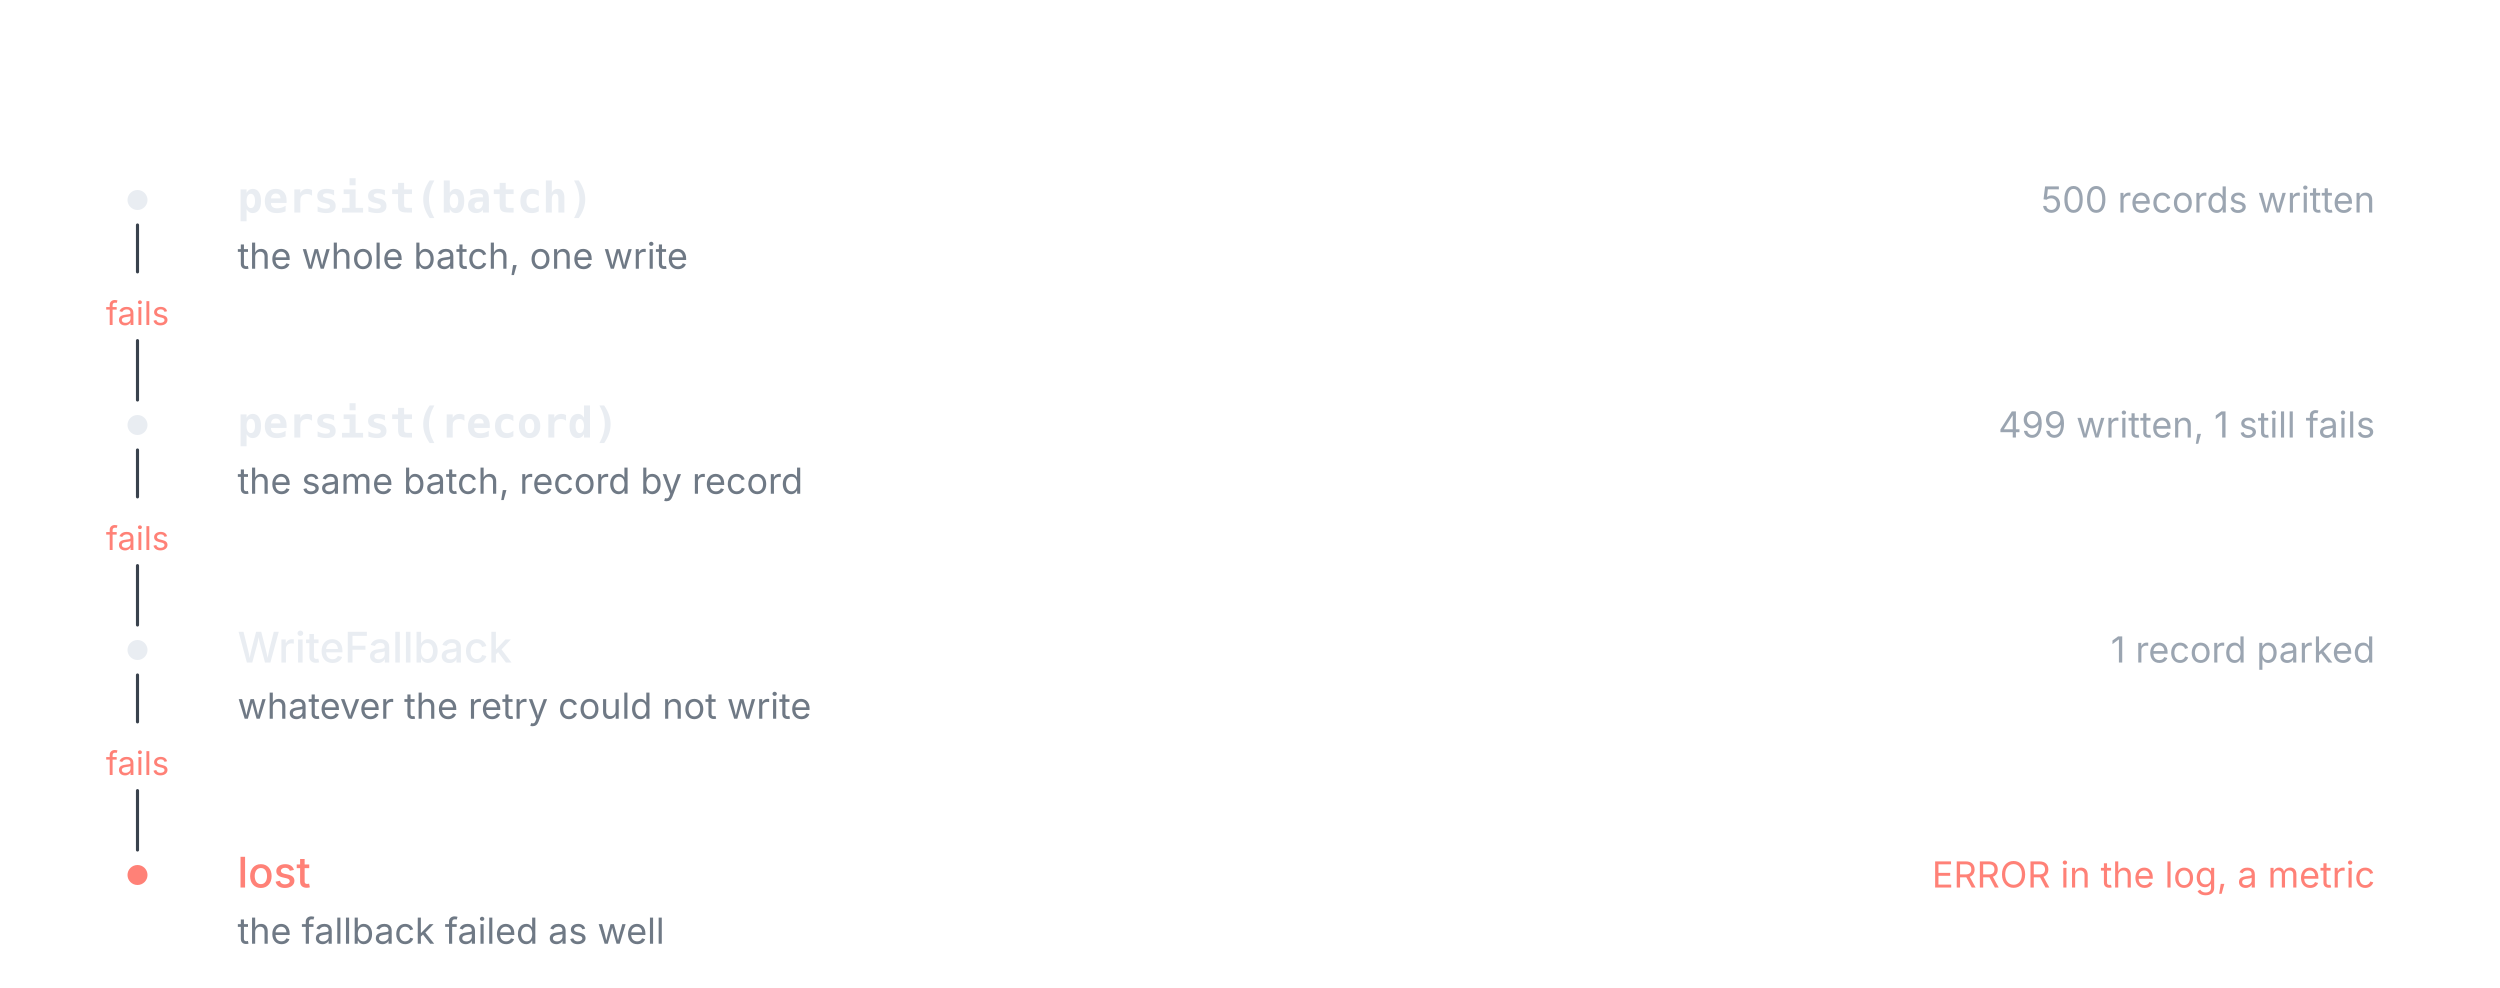
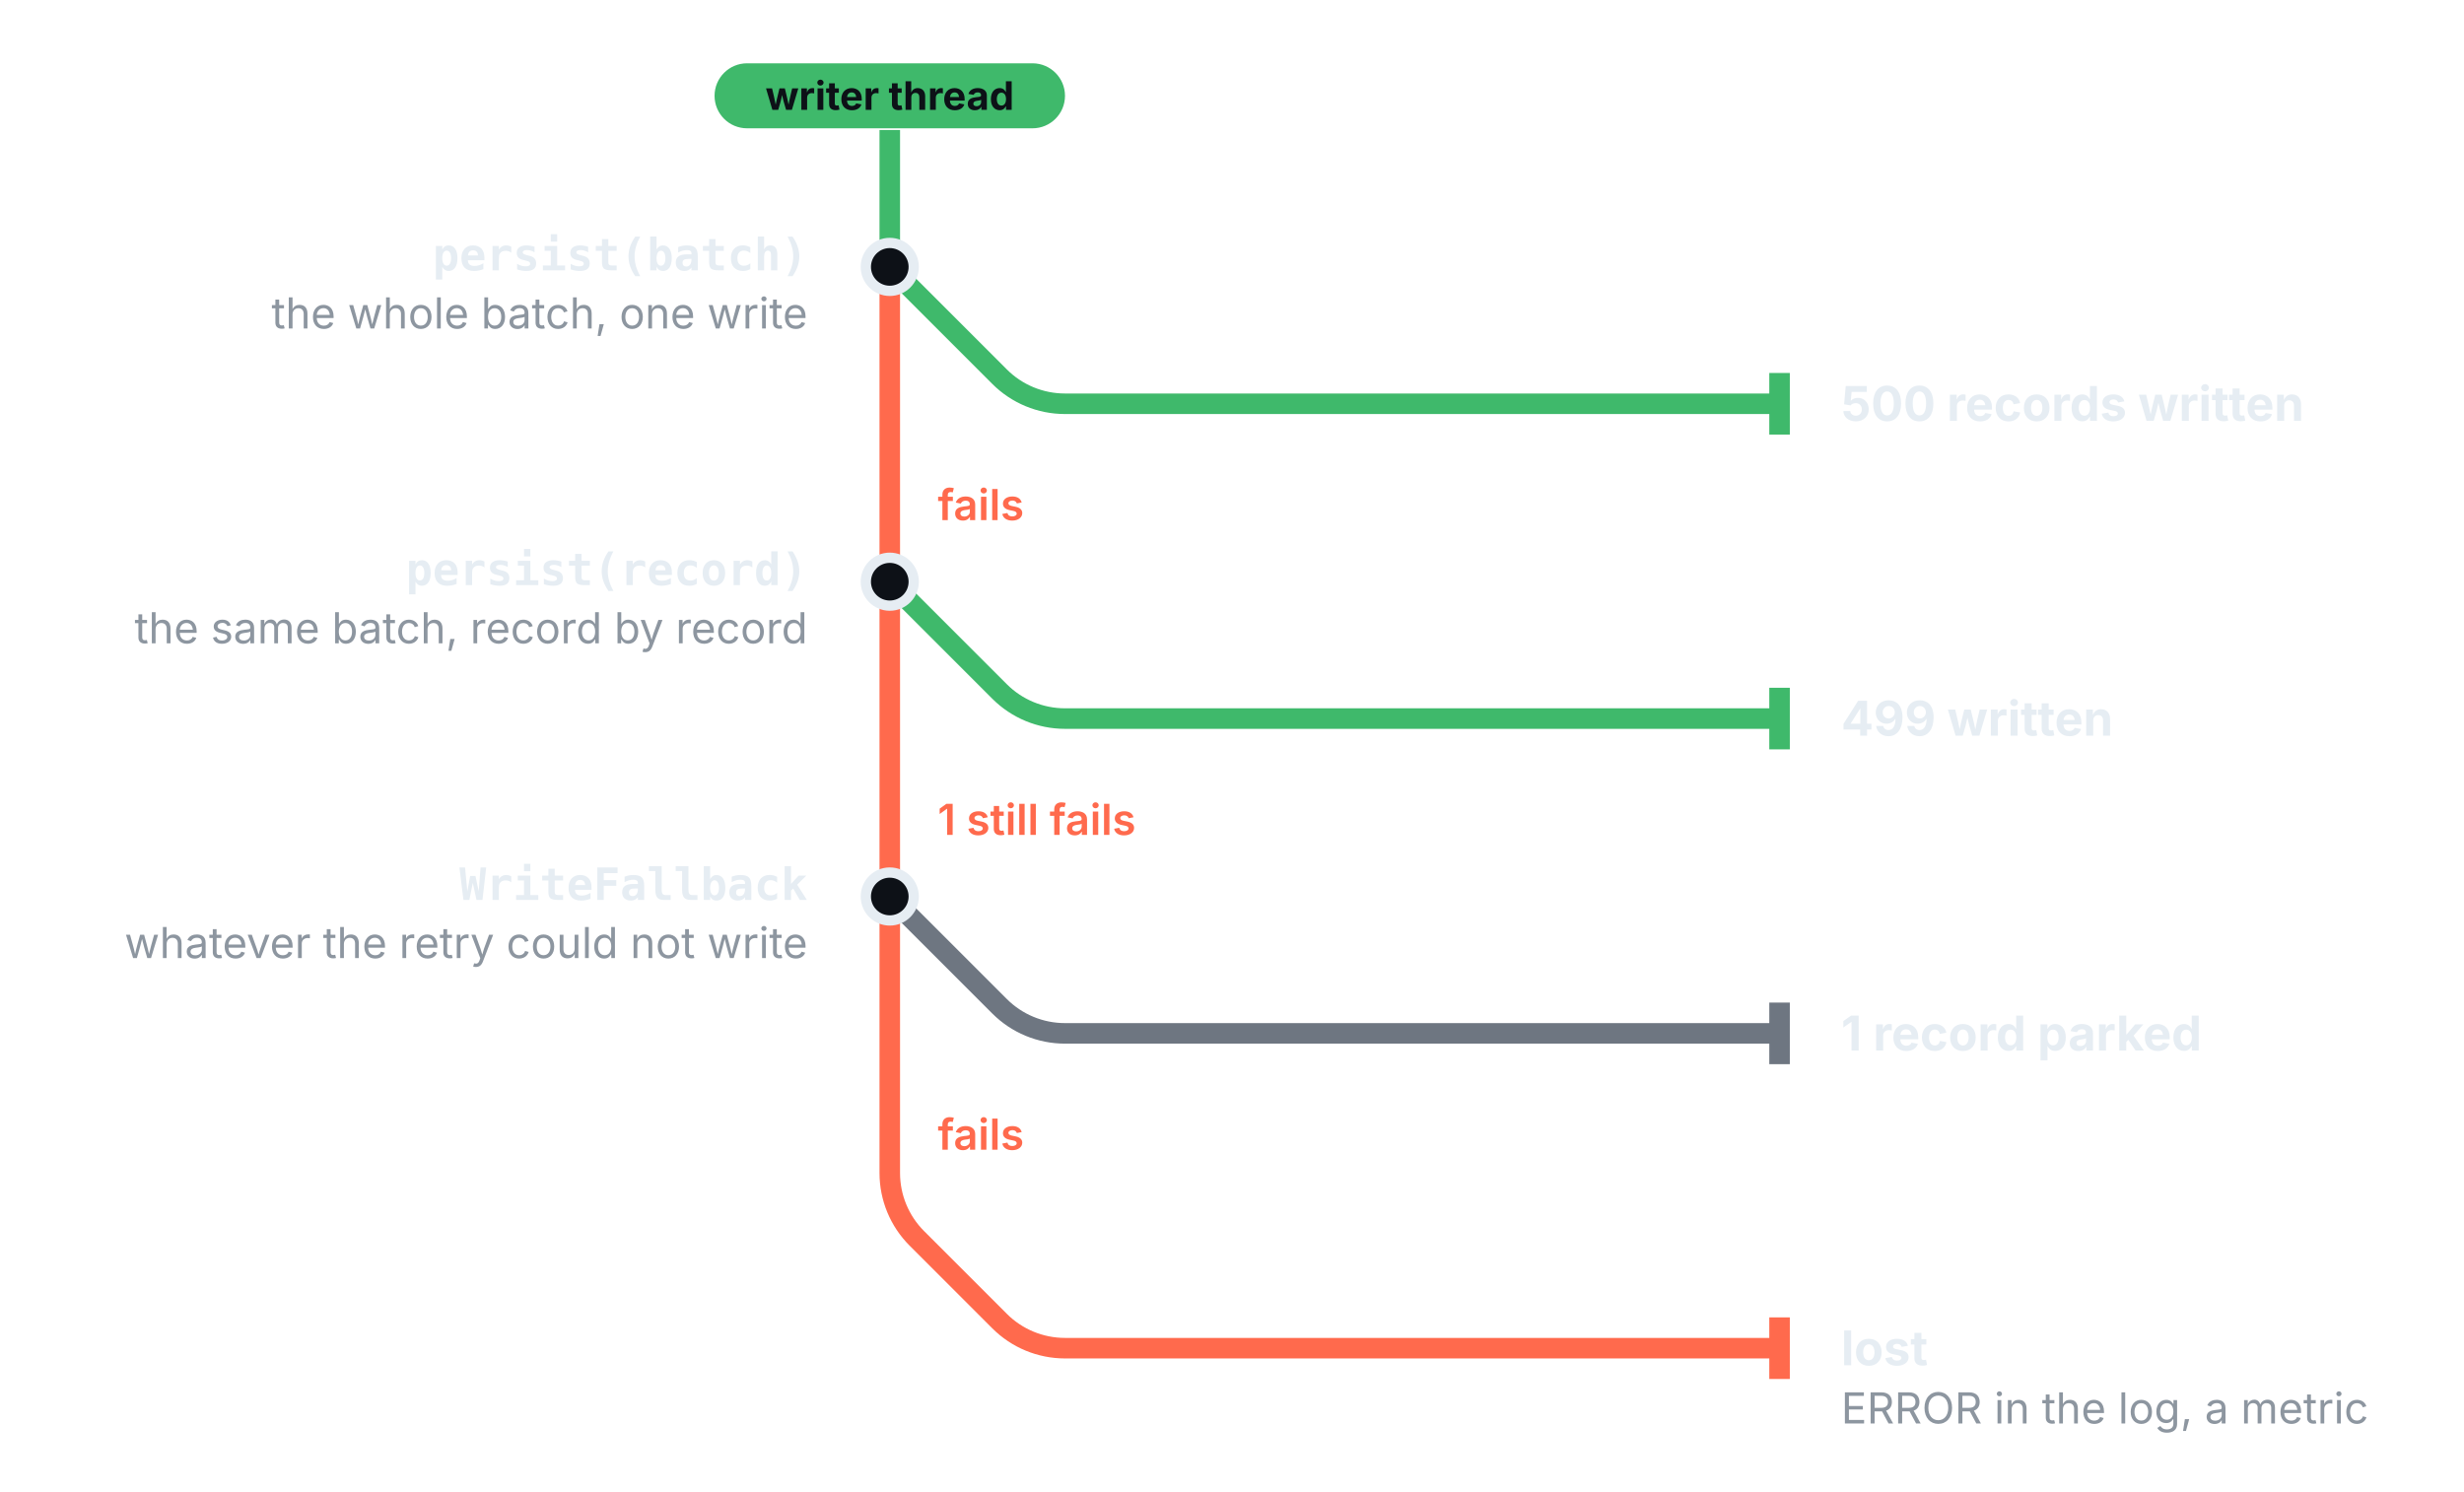
- <svg xmlns="http://www.w3.org/2000/svg" viewBox="0 0 800 316" width="800" height="316" role="img">
-   <defs>
-     <marker id="tip-ink" markerWidth="9" markerHeight="9" refX="7.2" refY="4.5" orient="auto">
-       <path d="M0.8,1.2 L7.4,4.5 L0.8,7.8" fill="none" stroke="#E9EDF2" stroke-width="1.2" stroke-linecap="round" stroke-linejoin="round" />
-     </marker>
-     <marker id="tip-soft" markerWidth="9" markerHeight="9" refX="7.2" refY="4.5" orient="auto">
-       <path d="M0.8,1.2 L7.4,4.5 L0.8,7.8" fill="none" stroke="#9BA5B1" stroke-width="1.2" stroke-linecap="round" stroke-linejoin="round" />
-     </marker>
-     <marker id="tip-mute" markerWidth="9" markerHeight="9" refX="7.2" refY="4.5" orient="auto">
-       <path d="M0.8,1.2 L7.4,4.5 L0.8,7.8" fill="none" stroke="#6F7985" stroke-width="1.2" stroke-linecap="round" stroke-linejoin="round" />
-     </marker>
-     <marker id="tip-hair" markerWidth="9" markerHeight="9" refX="7.2" refY="4.5" orient="auto">
-       <path d="M0.8,1.2 L7.4,4.5 L0.8,7.8" fill="none" stroke="#39424D" stroke-width="1.2" stroke-linecap="round" stroke-linejoin="round" />
-     </marker>
-     <marker id="tip-bad" markerWidth="9" markerHeight="9" refX="7.2" refY="4.5" orient="auto">
-       <path d="M0.8,1.2 L7.4,4.5 L0.8,7.8" fill="none" stroke="#FF8177" stroke-width="1.2" stroke-linecap="round" stroke-linejoin="round" />
-     </marker>
-   </defs>
-   <path d="M44,72 L44,87.0" stroke="#39424D" stroke-width="1" fill="none" stroke-linecap="round" />
-   <path d="M44,109.0 L44,128" stroke="#39424D" stroke-width="1" fill="none" stroke-linecap="round" />
-   <text x="44" y="104.0" font-family="-apple-system, BlinkMacSystemFont, 'Segoe UI', Inter, Helvetica, Arial, sans-serif" font-size="10.5" font-weight="400" fill="#FF8177" text-anchor="middle">fails</text>
-   <path d="M44,144 L44,159.0" stroke="#39424D" stroke-width="1" fill="none" stroke-linecap="round" />
-   <path d="M44,181.0 L44,200" stroke="#39424D" stroke-width="1" fill="none" stroke-linecap="round" />
-   <text x="44" y="176.0" font-family="-apple-system, BlinkMacSystemFont, 'Segoe UI', Inter, Helvetica, Arial, sans-serif" font-size="10.5" font-weight="400" fill="#FF8177" text-anchor="middle">fails</text>
-   <path d="M44,216 L44,231.0" stroke="#39424D" stroke-width="1" fill="none" stroke-linecap="round" />
-   <path d="M44,253.0 L44,272" stroke="#39424D" stroke-width="1" fill="none" stroke-linecap="round" />
-   <text x="44" y="248.0" font-family="-apple-system, BlinkMacSystemFont, 'Segoe UI', Inter, Helvetica, Arial, sans-serif" font-size="10.5" font-weight="400" fill="#FF8177" text-anchor="middle">fails</text>
-   <circle cx="44" cy="64" r="3.2" fill="#E9EDF2" />
-   <text x="76" y="68" font-family="ui-monospace, SFMono-Regular, 'SF Mono', Menlo, Consolas, monospace" font-size="13.5" font-weight="550" fill="#E9EDF2" text-anchor="start">persist(batch)</text>
-   <text x="76" y="86" font-family="-apple-system, BlinkMacSystemFont, 'Segoe UI', Inter, Helvetica, Arial, sans-serif" font-size="11.5" font-weight="400" fill="#6F7985" text-anchor="start">the whole batch, one write</text>
-   <text x="760" y="68" font-family="-apple-system, BlinkMacSystemFont, 'Segoe UI', Inter, Helvetica, Arial, sans-serif" font-size="11.5" font-weight="400" fill="#9BA5B1" text-anchor="end">500 records written</text>
-   <circle cx="44" cy="136" r="3.2" fill="#E9EDF2" />
-   <text x="76" y="140" font-family="ui-monospace, SFMono-Regular, 'SF Mono', Menlo, Consolas, monospace" font-size="13.5" font-weight="550" fill="#E9EDF2" text-anchor="start">persist(record)</text>
-   <text x="76" y="158" font-family="-apple-system, BlinkMacSystemFont, 'Segoe UI', Inter, Helvetica, Arial, sans-serif" font-size="11.5" font-weight="400" fill="#6F7985" text-anchor="start">the same batch, record by record</text>
-   <text x="760" y="140" font-family="-apple-system, BlinkMacSystemFont, 'Segoe UI', Inter, Helvetica, Arial, sans-serif" font-size="11.5" font-weight="400" fill="#9BA5B1" text-anchor="end">499 written, 1 still fails</text>
-   <circle cx="44" cy="208" r="3.2" fill="#E9EDF2" />
-   <text x="76" y="212" font-family="-apple-system, BlinkMacSystemFont, 'Segoe UI', Inter, Helvetica, Arial, sans-serif" font-size="13.5" font-weight="550" fill="#E9EDF2" text-anchor="start">WriteFallback</text>
-   <text x="76" y="230" font-family="-apple-system, BlinkMacSystemFont, 'Segoe UI', Inter, Helvetica, Arial, sans-serif" font-size="11.5" font-weight="400" fill="#6F7985" text-anchor="start">whatever the retry could not write</text>
-   <text x="760" y="212" font-family="-apple-system, BlinkMacSystemFont, 'Segoe UI', Inter, Helvetica, Arial, sans-serif" font-size="11.5" font-weight="400" fill="#9BA5B1" text-anchor="end">1 record parked</text>
-   <circle cx="44" cy="280" r="3.2" fill="#FF8177" />
-   <text x="76" y="284" font-family="-apple-system, BlinkMacSystemFont, 'Segoe UI', Inter, Helvetica, Arial, sans-serif" font-size="13.5" font-weight="550" fill="#FF8177" text-anchor="start">lost</text>
-   <text x="76" y="302" font-family="-apple-system, BlinkMacSystemFont, 'Segoe UI', Inter, Helvetica, Arial, sans-serif" font-size="11.5" font-weight="400" fill="#6F7985" text-anchor="start">the fallback failed as well</text>
-   <text x="760" y="284" font-family="-apple-system, BlinkMacSystemFont, 'Segoe UI', Inter, Helvetica, Arial, sans-serif" font-size="11.5" font-weight="400" fill="#FF8177" text-anchor="end">ERROR in the log, a metric</text>
+ <svg xmlns="http://www.w3.org/2000/svg" viewBox="0 2 720 436" width="720" height="436" role="img">
+   <rect x="208.8" y="20.5" width="102.4" height="19" rx="9.5" fill="#3FB96B" />
+   <text x="260.0" y="34.1" font-family="-apple-system, BlinkMacSystemFont, 'Segoe UI', Inter, Helvetica, Arial, sans-serif" font-size="11.5" font-weight="700" fill="#0D1117" text-anchor="middle">writer thread</text>
+   <path d="M260.00,40.00 L260.00,80.00" stroke="#3FB96B" stroke-width="6" fill="none" stroke-linecap="butt" stroke-linejoin="round" />
+   <path d="M260.00,80.00 L260.00,344.82 A27.00,27.00 0 0 0 267.91,363.91 L292.09,388.09 A27.00,27.00 0 0 0 311.18,396.00 L520.00,396.00" stroke="#FF6A4D" stroke-width="6" fill="none" stroke-linecap="butt" stroke-linejoin="round" />
+   <path d="M260.00,80.00 L292.09,112.09 A27.00,27.00 0 0 0 311.18,120.00 L520.00,120.00" stroke="#3FB96B" stroke-width="6" fill="none" stroke-linecap="butt" stroke-linejoin="round" />
+   <rect x="517.0" y="111.0" width="6" height="18.0" fill="#3FB96B" />
+   <text x="538.0" y="125.0" font-family="-apple-system, BlinkMacSystemFont, 'Segoe UI', Inter, Helvetica, Arial, sans-serif" font-size="14" font-weight="650" fill="#E6EDF3" text-anchor="start">500 records written</text>
+   <path d="M260.00,172.00 L292.09,204.09 A27.00,27.00 0 0 0 311.18,212.00 L520.00,212.00" stroke="#3FB96B" stroke-width="6" fill="none" stroke-linecap="butt" stroke-linejoin="round" />
+   <rect x="517.0" y="203.0" width="6" height="18.0" fill="#3FB96B" />
+   <text x="538.0" y="217.0" font-family="-apple-system, BlinkMacSystemFont, 'Segoe UI', Inter, Helvetica, Arial, sans-serif" font-size="14" font-weight="650" fill="#E6EDF3" text-anchor="start">499 written</text>
+   <path d="M260.00,264.00 L292.09,296.09 A27.00,27.00 0 0 0 311.18,304.00 L520.00,304.00" stroke="#6E7681" stroke-width="6" fill="none" stroke-linecap="butt" stroke-linejoin="round" />
+   <rect x="517.0" y="295.0" width="6" height="18.0" fill="#6E7681" />
+   <text x="538.0" y="309.0" font-family="-apple-system, BlinkMacSystemFont, 'Segoe UI', Inter, Helvetica, Arial, sans-serif" font-size="14" font-weight="650" fill="#E6EDF3" text-anchor="start">1 record parked</text>
+   <rect x="517.0" y="387.0" width="6" height="18.0" fill="#FF6A4D" />
+   <text x="538.0" y="401.0" font-family="-apple-system, BlinkMacSystemFont, 'Segoe UI', Inter, Helvetica, Arial, sans-serif" font-size="14" font-weight="650" fill="#E6EDF3" text-anchor="start">lost</text>
+   <text x="538.0" y="418.0" font-family="-apple-system, BlinkMacSystemFont, 'Segoe UI', Inter, Helvetica, Arial, sans-serif" font-size="12.5" font-weight="400" fill="#8D96A0" text-anchor="start">ERROR in the log, a metric</text>
+   <text x="274.0" y="154.0" font-family="-apple-system, BlinkMacSystemFont, 'Segoe UI', Inter, Helvetica, Arial, sans-serif" font-size="12.5" font-weight="600" fill="#FF6A4D" text-anchor="start">fails</text>
+   <text x="274.0" y="246.0" font-family="-apple-system, BlinkMacSystemFont, 'Segoe UI', Inter, Helvetica, Arial, sans-serif" font-size="12.5" font-weight="600" fill="#FF6A4D" text-anchor="start">1 still fails</text>
+   <text x="274.0" y="338.0" font-family="-apple-system, BlinkMacSystemFont, 'Segoe UI', Inter, Helvetica, Arial, sans-serif" font-size="12.5" font-weight="600" fill="#FF6A4D" text-anchor="start">fails</text>
+   <rect x="253.00" y="73.00" width="14.00" height="14.00" rx="7.00" fill="#0D1117" stroke="#E6EDF3" stroke-width="3" />
+   <text x="236.0" y="81.0" font-family="ui-monospace, SFMono-Regular, 'SF Mono', Menlo, Consolas, monospace" font-size="13" font-weight="650" fill="#E6EDF3" text-anchor="end">persist(batch)</text>
+   <text x="236.0" y="98.0" font-family="-apple-system, BlinkMacSystemFont, 'Segoe UI', Inter, Helvetica, Arial, sans-serif" font-size="12.5" font-weight="400" fill="#8D96A0" text-anchor="end">the whole batch, one write</text>
+   <rect x="253.00" y="165.00" width="14.00" height="14.00" rx="7.00" fill="#0D1117" stroke="#E6EDF3" stroke-width="3" />
+   <text x="236.0" y="173.0" font-family="ui-monospace, SFMono-Regular, 'SF Mono', Menlo, Consolas, monospace" font-size="13" font-weight="650" fill="#E6EDF3" text-anchor="end">persist(record)</text>
+   <text x="236.0" y="190.0" font-family="-apple-system, BlinkMacSystemFont, 'Segoe UI', Inter, Helvetica, Arial, sans-serif" font-size="12.5" font-weight="400" fill="#8D96A0" text-anchor="end">the same batch, record by record</text>
+   <rect x="253.00" y="257.00" width="14.00" height="14.00" rx="7.00" fill="#0D1117" stroke="#E6EDF3" stroke-width="3" />
+   <text x="236.0" y="265.0" font-family="ui-monospace, SFMono-Regular, 'SF Mono', Menlo, Consolas, monospace" font-size="13" font-weight="650" fill="#E6EDF3" text-anchor="end">WriteFallback</text>
+   <text x="236.0" y="282.0" font-family="-apple-system, BlinkMacSystemFont, 'Segoe UI', Inter, Helvetica, Arial, sans-serif" font-size="12.5" font-weight="400" fill="#8D96A0" text-anchor="end">whatever the retry could not write</text>
</svg>
